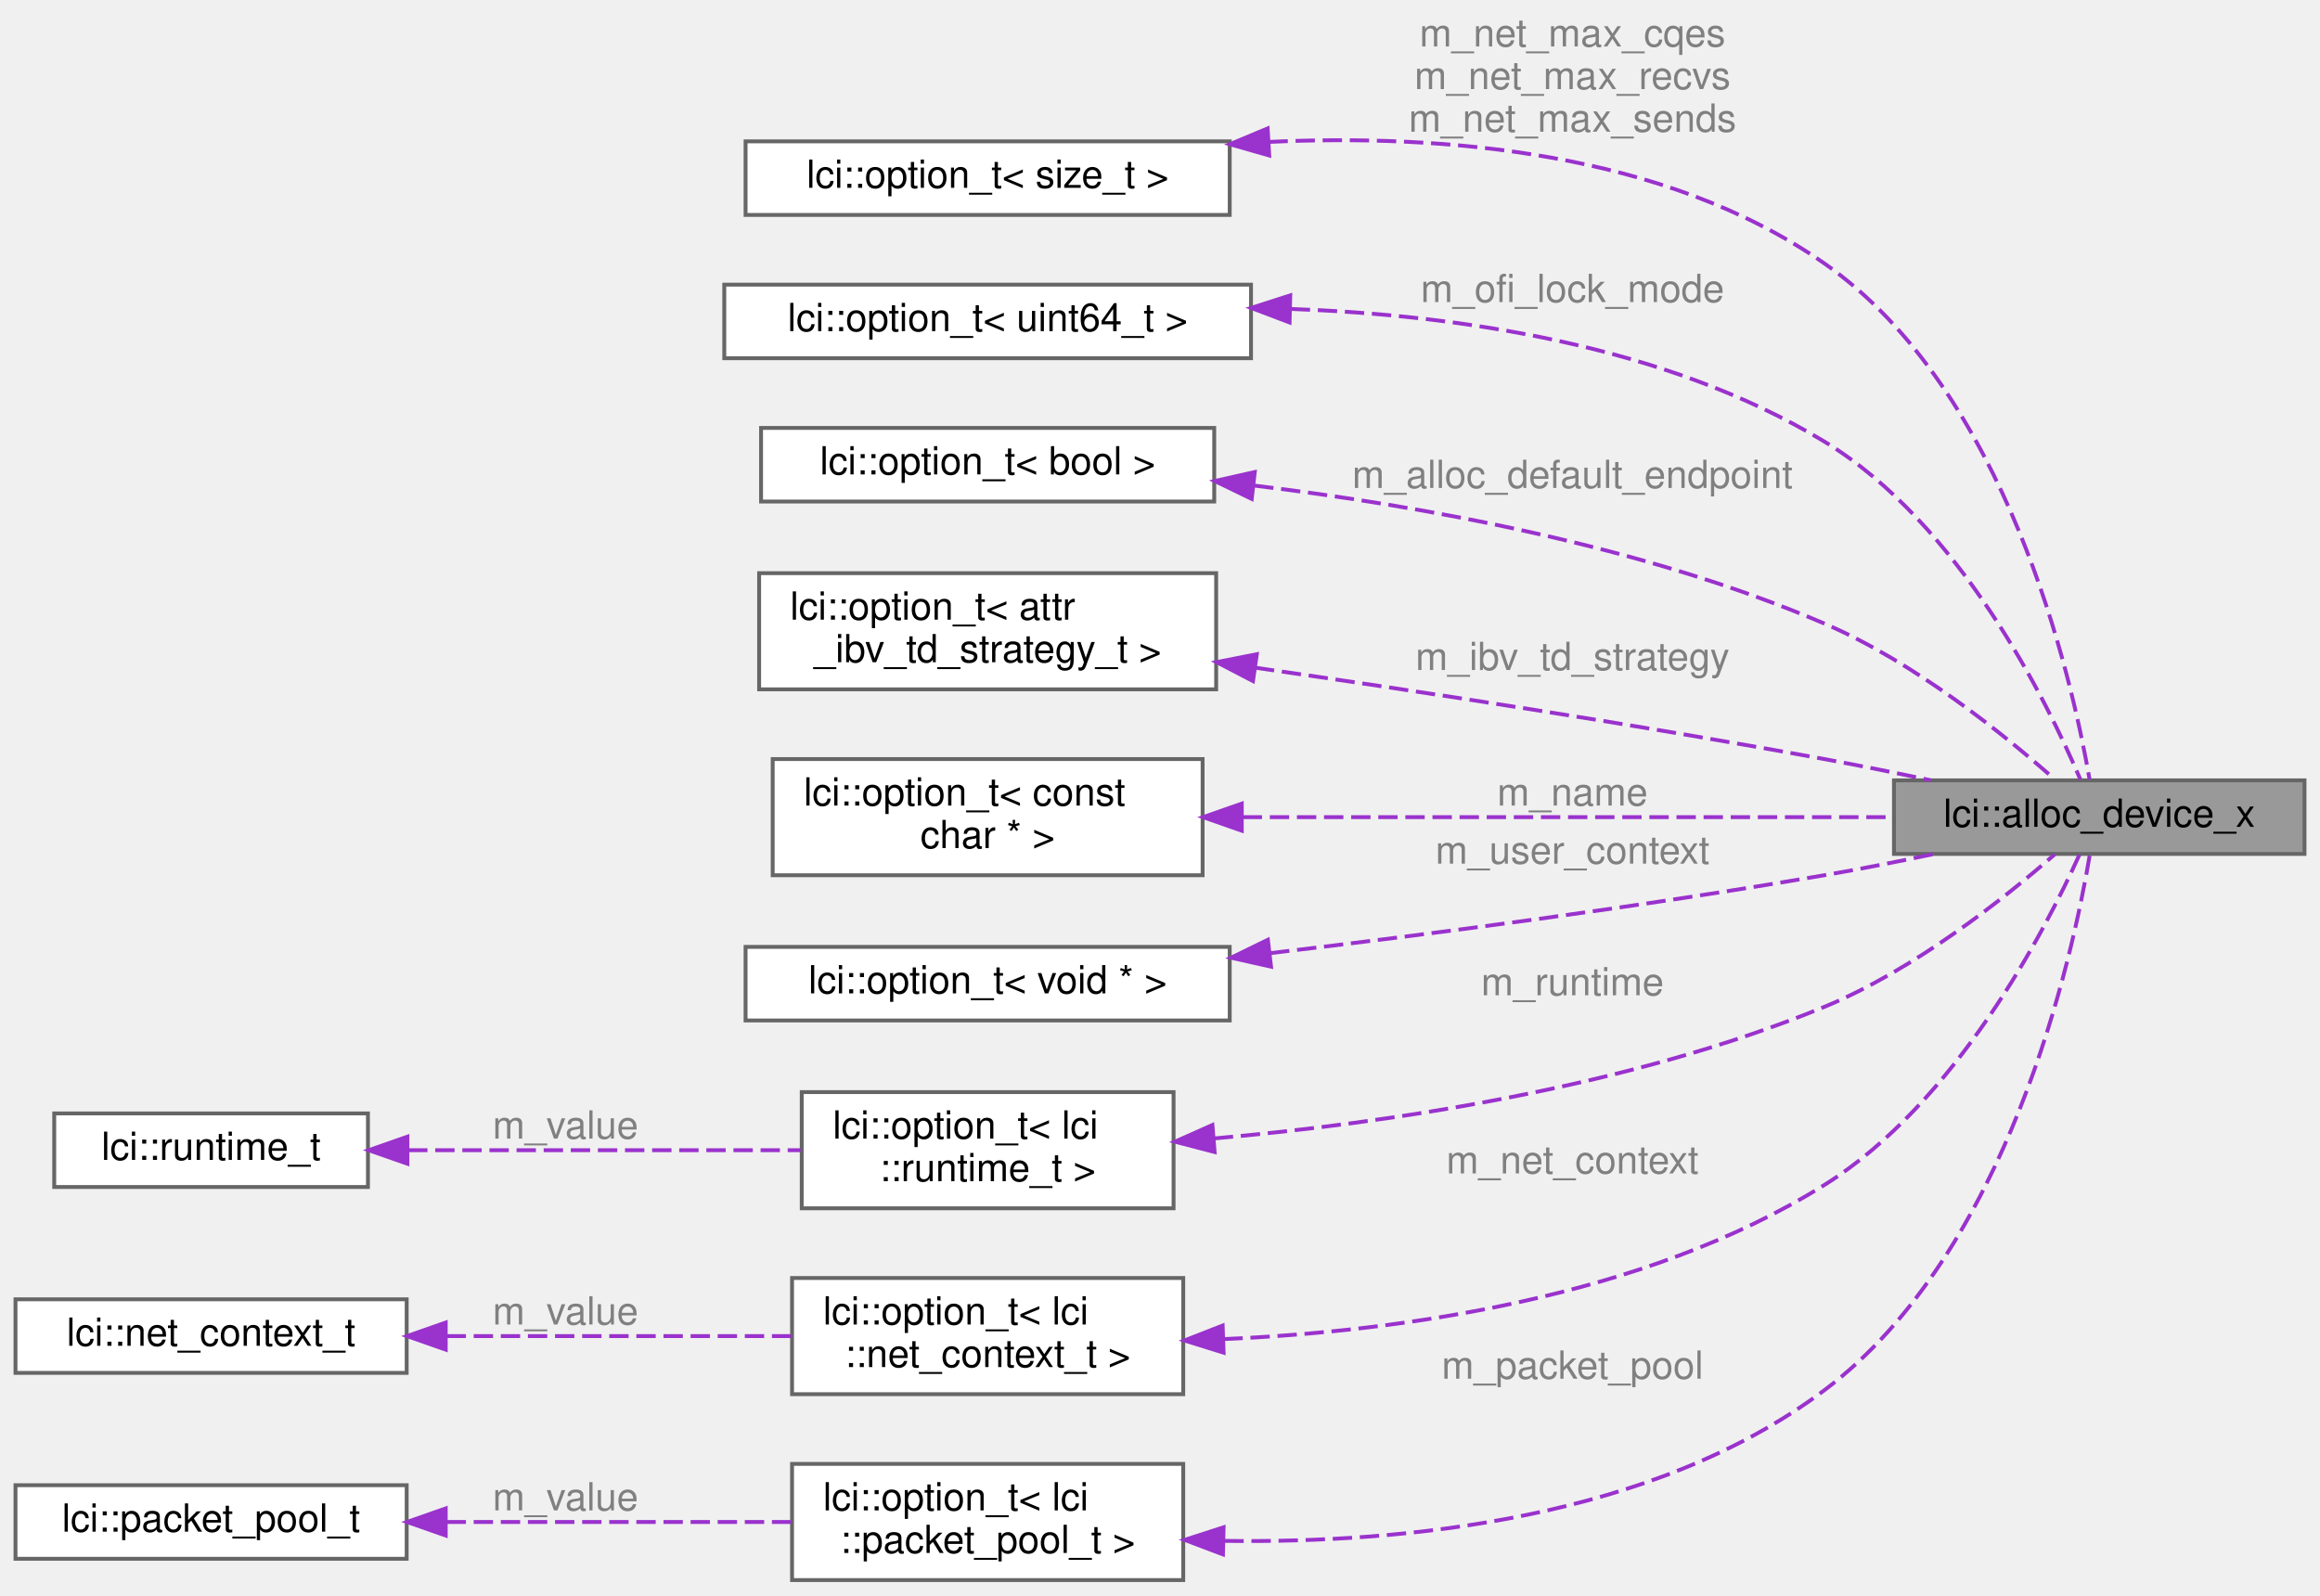
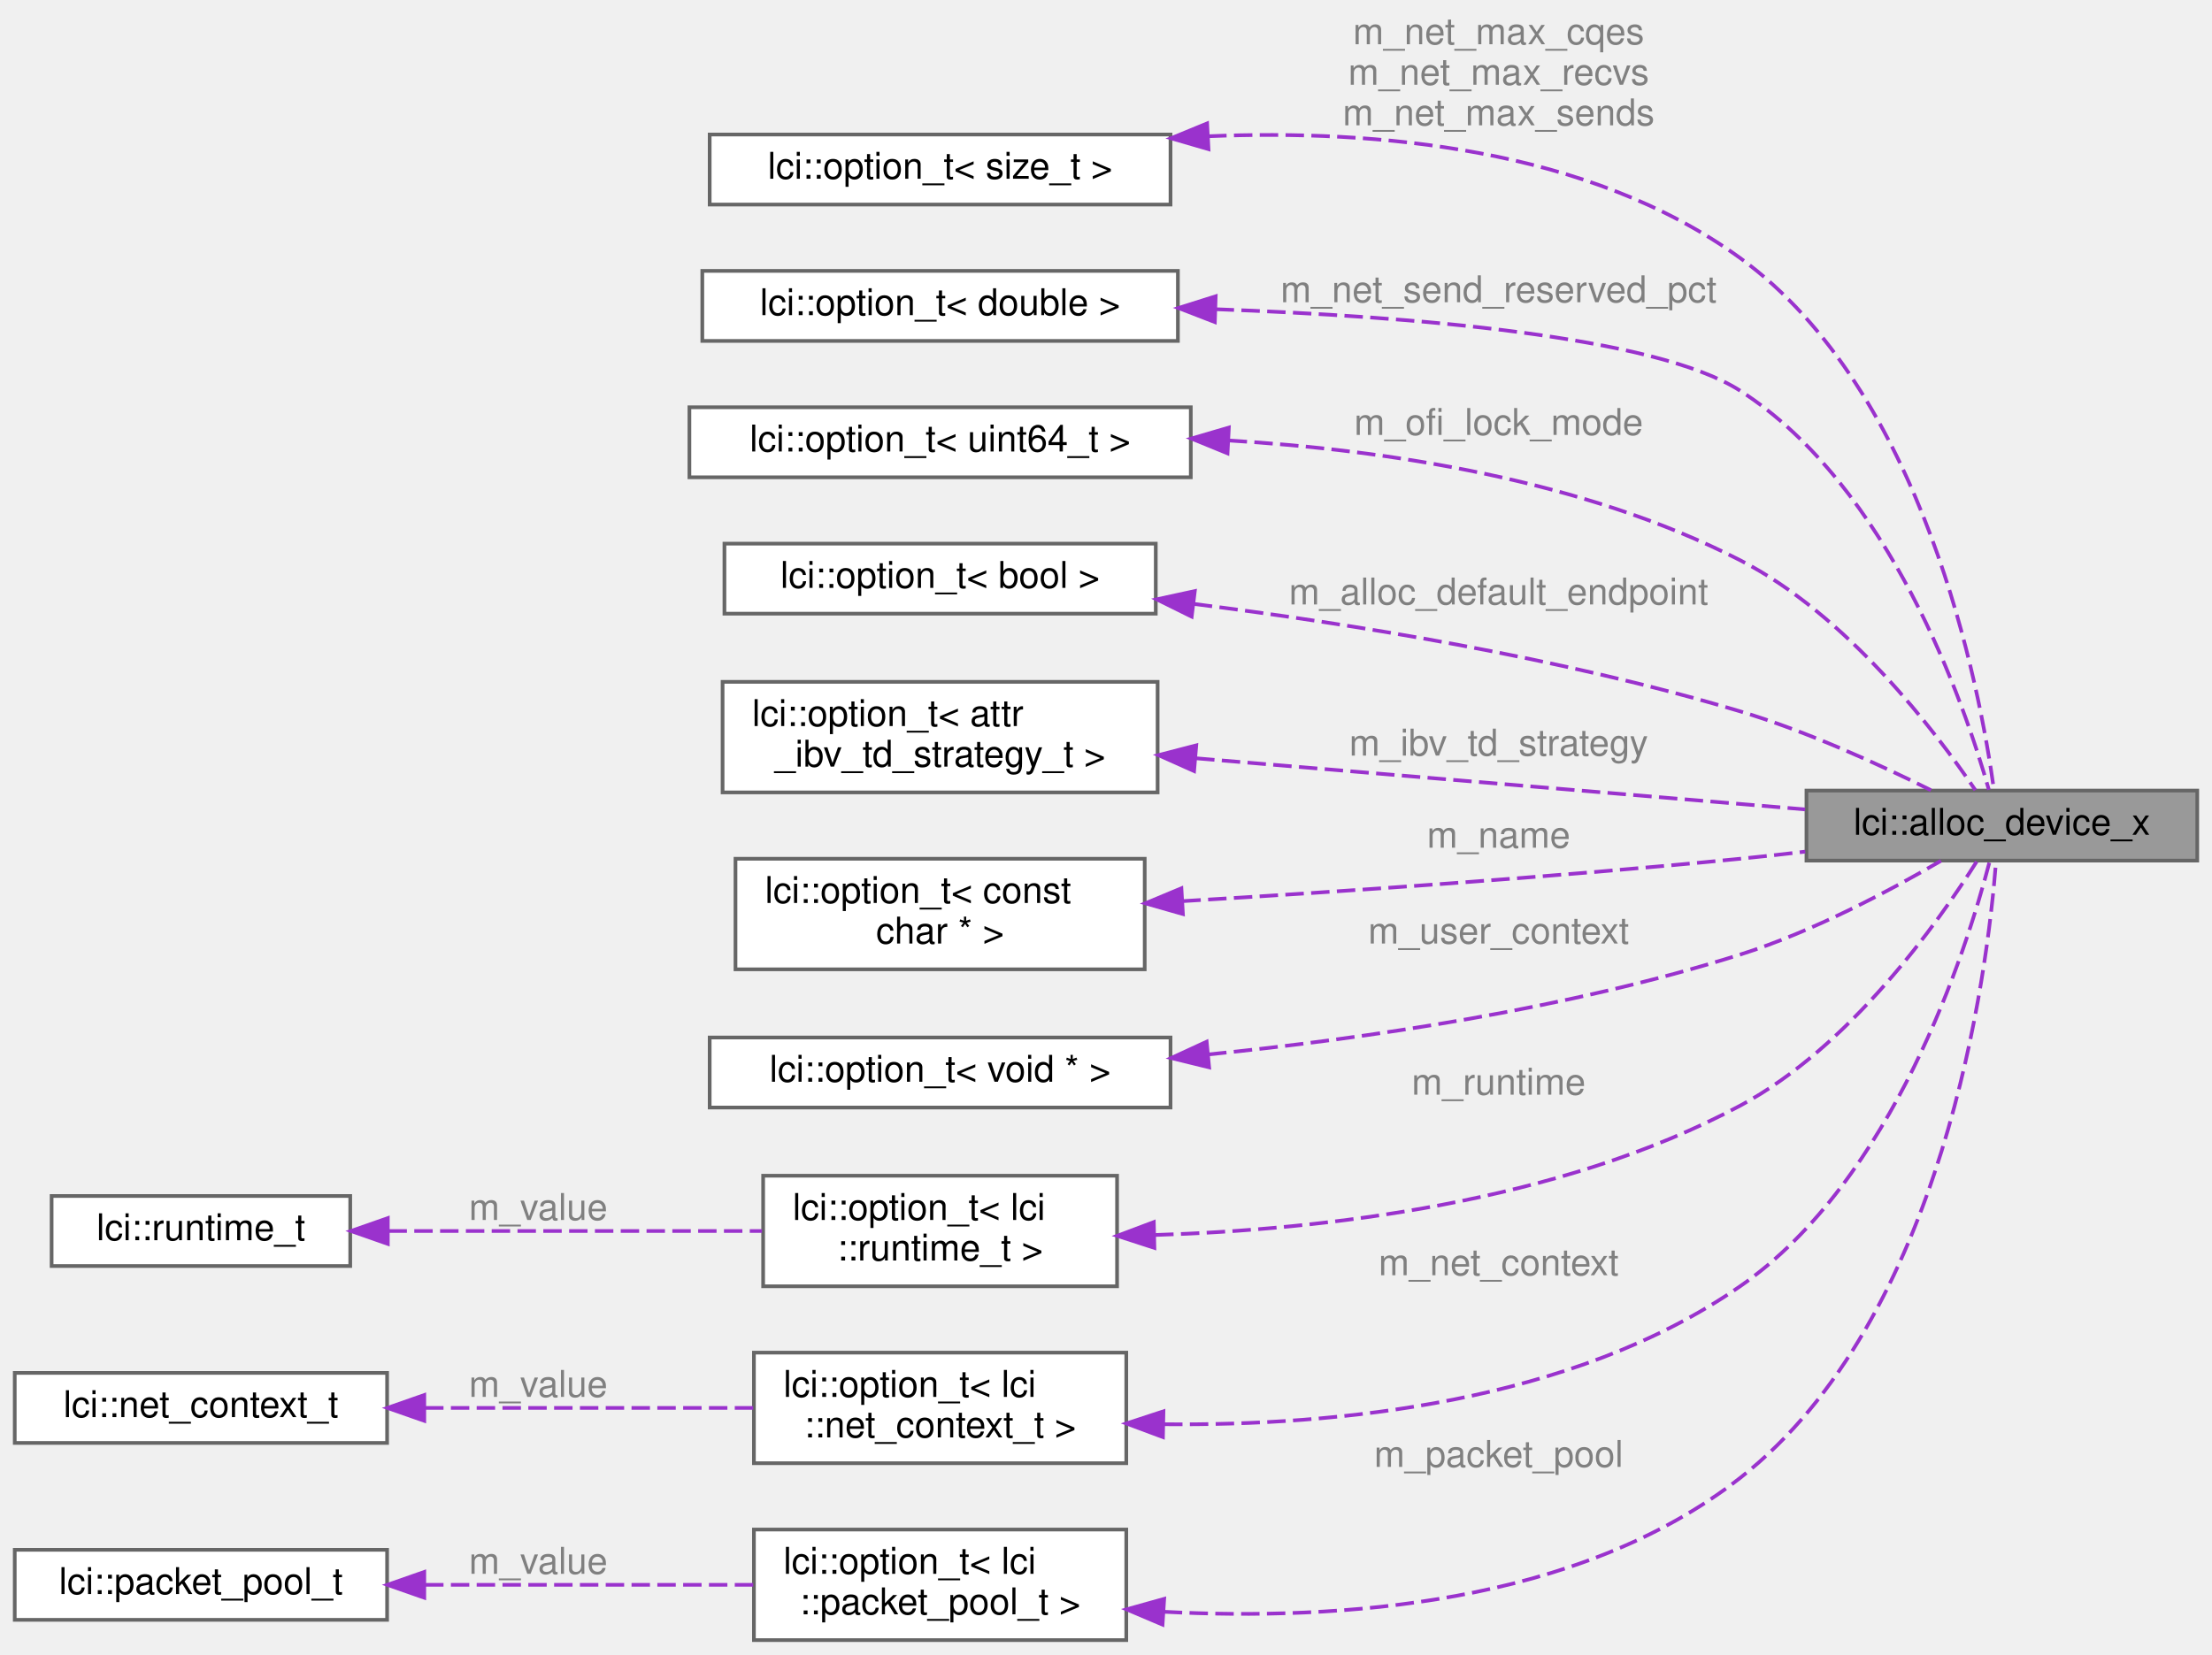
- <svg xmlns="http://www.w3.org/2000/svg" xmlns:xlink="http://www.w3.org/1999/xlink" width="599pt" height="412pt" viewBox="0.00 0.00 599.00 412.00">
-   <g id="graph0" class="graph" transform="scale(1 1) rotate(0) translate(4 408)">
+ <svg xmlns="http://www.w3.org/2000/svg" xmlns:xlink="http://www.w3.org/1999/xlink" width="600pt" height="449pt" viewBox="0.00 0.00 600.00 449.00">
+   <g id="graph0" class="graph" transform="scale(1 1) rotate(0) translate(4 445)">
    <g id="Node000001" class="node">
      <g id="a_Node000001">
        <a xlink:title="The actual implementation for alloc_device.">
-           <polygon fill="#999999" stroke="#666666" points="591,-206.5 485,-206.5 485,-187.5 591,-187.5 591,-206.5" />
-           <text text-anchor="middle" x="538" y="-194.5" font-family="Helvetica,sans-Serif" font-size="10.00">lci::alloc_device_x</text>
+           <polygon fill="#999999" stroke="#666666" points="592,-230.5 486,-230.5 486,-211.5 592,-211.5 592,-230.5" />
+           <text text-anchor="middle" x="539" y="-218.5" font-family="Helvetica,sans-Serif" font-size="10.00">lci::alloc_device_x</text>
        </a>
      </g>
    </g>
    <g id="Node000002" class="node">
      <g id="a_Node000002">
        <a xlink:href="../../db/d20/structlci_1_1option__t.html" target="_top" xlink:title=" ">
-           <polygon fill="white" stroke="#666666" points="313.5,-371.5 188.5,-371.5 188.5,-352.5 313.5,-352.5 313.5,-371.5" />
-           <text text-anchor="middle" x="251" y="-359.5" font-family="Helvetica,sans-Serif" font-size="10.00">lci::option_t&lt; size_t &gt;</text>
+           <polygon fill="white" stroke="#666666" points="313.5,-408.5 188.5,-408.5 188.5,-389.5 313.5,-389.5 313.5,-408.5" />
+           <text text-anchor="middle" x="251" y="-396.5" font-family="Helvetica,sans-Serif" font-size="10.00">lci::option_t&lt; size_t &gt;</text>
        </a>
      </g>
    </g>
    <g id="edge1_Node000001_Node000002" class="edge">
      <g id="a_edge1_Node000001_Node000002">
        <a xlink:title=" ">
-           <path fill="none" stroke="#9a32cd" stroke-dasharray="5,2" d="M323.5,-371.35C368.49,-373.46 425.65,-368.83 467,-340 514.17,-307.12 530.9,-233.27 535.51,-206.73" />
-           <polygon fill="#9a32cd" stroke="#9a32cd" points="323.7,-367.85 313.52,-370.76 323.29,-374.84 323.7,-367.85" />
-         </a>
-       </g>
-       <text text-anchor="middle" x="402" y="-396" font-family="Helvetica,sans-Serif" font-size="10.00" fill="grey"> m_net_max_cqes</text>
-       <text text-anchor="middle" x="402" y="-385" font-family="Helvetica,sans-Serif" font-size="10.00" fill="grey">m_net_max_recvs</text>
-       <text text-anchor="middle" x="402" y="-374" font-family="Helvetica,sans-Serif" font-size="10.00" fill="grey">m_net_max_sends</text>
+           <path fill="none" stroke="#9a32cd" stroke-dasharray="5,2" d="M323.71,-408.03C369.12,-409.93 426.82,-404.86 468,-375 517.93,-338.79 533.05,-258.36 536.87,-230.62" />
+           <polygon fill="#9a32cd" stroke="#9a32cd" points="323.8,-404.53 313.63,-407.49 323.43,-411.52 323.8,-404.53" />
+         </a>
+       </g>
+       <text text-anchor="middle" x="402.5" y="-433" font-family="Helvetica,sans-Serif" font-size="10.00" fill="grey"> m_net_max_cqes</text>
+       <text text-anchor="middle" x="402.5" y="-422" font-family="Helvetica,sans-Serif" font-size="10.00" fill="grey">m_net_max_recvs</text>
+       <text text-anchor="middle" x="402.5" y="-411" font-family="Helvetica,sans-Serif" font-size="10.00" fill="grey">m_net_max_sends</text>
    </g>
    <g id="Node000003" class="node">
      <g id="a_Node000003">
        <a xlink:href="../../db/d20/structlci_1_1option__t.html" target="_top" xlink:title=" ">
+           <polygon fill="white" stroke="#666666" points="315.5,-371.5 186.5,-371.5 186.5,-352.5 315.5,-352.5 315.5,-371.5" />
+           <text text-anchor="middle" x="251" y="-359.5" font-family="Helvetica,sans-Serif" font-size="10.00">lci::option_t&lt; double &gt;</text>
+         </a>
+       </g>
+     </g>
+     <g id="edge2_Node000001_Node000003" class="edge">
+       <g id="a_edge2_Node000001_Node000003">
+         <a xlink:title=" ">
+           <path fill="none" stroke="#9a32cd" stroke-dasharray="5,2" d="M325.73,-361.1C378.83,-359.18 445.01,-353.76 468,-339 508.69,-312.88 528.86,-253.99 535.47,-230.72" />
+           <polygon fill="#9a32cd" stroke="#9a32cd" points="325.52,-357.61 315.64,-361.43 325.75,-364.61 325.52,-357.61" />
+         </a>
+       </g>
+       <text text-anchor="middle" x="402.5" y="-363" font-family="Helvetica,sans-Serif" font-size="10.00" fill="grey"> m_net_send_reserved_pct</text>
+     </g>
+     <g id="Node000004" class="node">
+       <g id="a_Node000004">
+         <a xlink:href="../../db/d20/structlci_1_1option__t.html" target="_top" xlink:title=" ">
          <polygon fill="white" stroke="#666666" points="319,-334.5 183,-334.5 183,-315.5 319,-315.5 319,-334.5" />
          <text text-anchor="middle" x="251" y="-322.5" font-family="Helvetica,sans-Serif" font-size="10.00">lci::option_t&lt; uint64_t &gt;</text>
        </a>
      </g>
    </g>
-     <g id="edge2_Node000001_Node000003" class="edge">
-       <g id="a_edge2_Node000001_Node000003">
-         <a xlink:title=" ">
-           <path fill="none" stroke="#9a32cd" stroke-dasharray="5,2" d="M329.25,-328.23C372.55,-326.67 425.93,-318.86 467,-294 502,-272.81 524.58,-226.79 533.14,-206.71" />
-           <polygon fill="#9a32cd" stroke="#9a32cd" points="328.95,-324.73 319.04,-328.49 329.13,-331.73 328.95,-324.73" />
-         </a>
-       </g>
-       <text text-anchor="middle" x="402" y="-330" font-family="Helvetica,sans-Serif" font-size="10.00" fill="grey"> m_ofi_lock_mode</text>
-     </g>
-     <g id="Node000004" class="node">
-       <g id="a_Node000004">
+     <g id="edge3_Node000001_Node000004" class="edge">
+       <g id="a_edge3_Node000001_Node000004">
+         <a xlink:title=" ">
+           <path fill="none" stroke="#9a32cd" stroke-dasharray="5,2" d="M329.26,-325.49C372.18,-322.91 425.36,-314.84 468,-293 497.02,-278.14 520.99,-246.57 531.81,-230.63" />
+           <polygon fill="#9a32cd" stroke="#9a32cd" points="328.96,-322 319.15,-326.01 329.32,-328.99 328.96,-322" />
+         </a>
+       </g>
+       <text text-anchor="middle" x="402.5" y="-327" font-family="Helvetica,sans-Serif" font-size="10.00" fill="grey"> m_ofi_lock_mode</text>
+     </g>
+     <g id="Node000005" class="node">
+       <g id="a_Node000005">
        <a xlink:href="../../db/d20/structlci_1_1option__t.html" target="_top" xlink:title=" ">
          <polygon fill="white" stroke="#666666" points="309.5,-297.5 192.5,-297.5 192.5,-278.5 309.5,-278.5 309.5,-297.5" />
          <text text-anchor="middle" x="251" y="-285.5" font-family="Helvetica,sans-Serif" font-size="10.00">lci::option_t&lt; bool &gt;</text>
        </a>
      </g>
    </g>
-     <g id="edge3_Node000001_Node000004" class="edge">
-       <g id="a_edge3_Node000001_Node000004">
-         <a xlink:title=" ">
-           <path fill="none" stroke="#9a32cd" stroke-dasharray="5,2" d="M319.82,-282.62C363.27,-277.36 420.1,-267.07 467,-247 490.34,-237.01 513.55,-218.24 526.51,-206.76" />
-           <polygon fill="#9a32cd" stroke="#9a32cd" points="319.18,-279.17 309.64,-283.79 319.97,-286.12 319.18,-279.17" />
-         </a>
-       </g>
-       <text text-anchor="middle" x="402" y="-282" font-family="Helvetica,sans-Serif" font-size="10.00" fill="grey"> m_alloc_default_endpoint</text>
-     </g>
-     <g id="Node000005" class="node">
-       <g id="a_Node000005">
+     <g id="edge4_Node000001_Node000005" class="edge">
+       <g id="a_edge4_Node000001_Node000005">
+         <a xlink:title=" ">
+           <path fill="none" stroke="#9a32cd" stroke-dasharray="5,2" d="M319.83,-281.14C362.89,-275.7 419.45,-266.54 468,-252 486.21,-246.55 505.92,-237.51 519.77,-230.6" />
+           <polygon fill="#9a32cd" stroke="#9a32cd" points="319.24,-277.69 309.74,-282.38 320.09,-284.63 319.24,-277.69" />
+         </a>
+       </g>
+       <text text-anchor="middle" x="402.5" y="-281" font-family="Helvetica,sans-Serif" font-size="10.00" fill="grey"> m_alloc_default_endpoint</text>
+     </g>
+     <g id="Node000006" class="node">
+       <g id="a_Node000006">
        <a xlink:href="../../db/d20/structlci_1_1option__t.html" target="_top" xlink:title=" ">
          <polygon fill="white" stroke="#666666" points="310,-260 192,-260 192,-230 310,-230 310,-260" />
          <text text-anchor="start" x="200" y="-248" font-family="Helvetica,sans-Serif" font-size="10.00">lci::option_t&lt; attr</text>
          <text text-anchor="middle" x="251" y="-237" font-family="Helvetica,sans-Serif" font-size="10.00">_ibv_td_strategy_t &gt;</text>
        </a>
      </g>
    </g>
-     <g id="edge4_Node000001_Node000005" class="edge">
-       <g id="a_edge4_Node000001_Node000005">
-         <a xlink:title=" ">
-           <path fill="none" stroke="#9a32cd" stroke-dasharray="5,2" d="M320.03,-235.6C362.41,-229.49 418,-221 467,-212 475.92,-210.36 485.45,-208.44 494.51,-206.52" />
-           <polygon fill="#9a32cd" stroke="#9a32cd" points="319.5,-232.14 310.1,-237.03 320.5,-239.07 319.5,-232.14" />
-         </a>
-       </g>
-       <text text-anchor="middle" x="402" y="-235" font-family="Helvetica,sans-Serif" font-size="10.00" fill="grey"> m_ibv_td_strategy</text>
-     </g>
-     <g id="Node000006" class="node">
-       <g id="a_Node000006">
+     <g id="edge5_Node000001_Node000006" class="edge">
+       <g id="a_edge5_Node000001_Node000006">
+         <a xlink:title=" ">
+           <path fill="none" stroke="#9a32cd" stroke-dasharray="5,2" d="M320.44,-239.26C371.15,-235 439.23,-229.29 485.63,-225.39" />
+           <polygon fill="#9a32cd" stroke="#9a32cd" points="319.89,-235.79 310.22,-240.11 320.48,-242.77 319.89,-235.79" />
+         </a>
+       </g>
+       <text text-anchor="middle" x="402.5" y="-240" font-family="Helvetica,sans-Serif" font-size="10.00" fill="grey"> m_ibv_td_strategy</text>
+     </g>
+     <g id="Node000007" class="node">
+       <g id="a_Node000007">
        <a xlink:href="../../db/d20/structlci_1_1option__t.html" target="_top" xlink:title=" ">
          <polygon fill="white" stroke="#666666" points="306.5,-212 195.5,-212 195.5,-182 306.5,-182 306.5,-212" />
          <text text-anchor="start" x="203.5" y="-200" font-family="Helvetica,sans-Serif" font-size="10.00">lci::option_t&lt; const</text>
          <text text-anchor="middle" x="251" y="-189" font-family="Helvetica,sans-Serif" font-size="10.00"> char * &gt;</text>
        </a>
      </g>
    </g>
-     <g id="edge5_Node000001_Node000006" class="edge">
-       <g id="a_edge5_Node000001_Node000006">
-         <a xlink:title=" ">
-           <path fill="none" stroke="#9a32cd" stroke-dasharray="5,2" d="M316.85,-197C367.76,-197 437.69,-197 484.97,-197" />
-           <polygon fill="#9a32cd" stroke="#9a32cd" points="316.61,-193.5 306.61,-197 316.61,-200.5 316.61,-193.5" />
-         </a>
-       </g>
-       <text text-anchor="middle" x="402" y="-200" font-family="Helvetica,sans-Serif" font-size="10.00" fill="grey"> m_name</text>
-     </g>
-     <g id="Node000007" class="node">
-       <g id="a_Node000007">
+     <g id="edge6_Node000001_Node000007" class="edge">
+       <g id="a_edge6_Node000001_Node000007">
+         <a xlink:title=" ">
+           <path fill="none" stroke="#9a32cd" stroke-dasharray="5,2" d="M316.71,-200.5C359.66,-203.07 417.27,-206.98 468,-212 473.73,-212.57 479.72,-213.23 485.67,-213.93" />
+           <polygon fill="#9a32cd" stroke="#9a32cd" points="316.86,-197 306.67,-199.91 316.45,-203.99 316.86,-197" />
+         </a>
+       </g>
+       <text text-anchor="middle" x="402.5" y="-215" font-family="Helvetica,sans-Serif" font-size="10.00" fill="grey"> m_name</text>
+     </g>
+     <g id="Node000008" class="node">
+       <g id="a_Node000008">
        <a xlink:href="../../db/d20/structlci_1_1option__t.html" target="_top" xlink:title=" ">
          <polygon fill="white" stroke="#666666" points="313.5,-163.5 188.5,-163.5 188.5,-144.5 313.5,-144.5 313.5,-163.5" />
          <text text-anchor="middle" x="251" y="-151.5" font-family="Helvetica,sans-Serif" font-size="10.00">lci::option_t&lt; void * &gt;</text>
        </a>
      </g>
    </g>
-     <g id="edge6_Node000001_Node000007" class="edge">
-       <g id="a_edge6_Node000001_Node000007">
-         <a xlink:title=" ">
-           <path fill="none" stroke="#9a32cd" stroke-dasharray="5,2" d="M323.94,-161.88C365.81,-166.84 419.53,-173.84 467,-182 476.19,-183.58 486,-185.52 495.28,-187.48" />
-           <polygon fill="#9a32cd" stroke="#9a32cd" points="324.17,-158.39 313.83,-160.7 323.35,-165.34 324.17,-158.39" />
-         </a>
-       </g>
-       <text text-anchor="middle" x="402" y="-185" font-family="Helvetica,sans-Serif" font-size="10.00" fill="grey"> m_user_context</text>
-     </g>
-     <g id="Node000008" class="node">
-       <g id="a_Node000008">
+     <g id="edge7_Node000001_Node000008" class="edge">
+       <g id="a_edge7_Node000001_Node000008">
+         <a xlink:title=" ">
+           <path fill="none" stroke="#9a32cd" stroke-dasharray="5,2" d="M323.7,-158.9C366.36,-163.21 421.14,-171.23 468,-186 487.7,-192.21 508.68,-203.38 522.48,-211.44" />
+           <polygon fill="#9a32cd" stroke="#9a32cd" points="323.97,-155.41 313.68,-157.93 323.3,-162.37 323.97,-155.41" />
+         </a>
+       </g>
+       <text text-anchor="middle" x="402.5" y="-189" font-family="Helvetica,sans-Serif" font-size="10.00" fill="grey"> m_user_context</text>
+     </g>
+     <g id="Node000009" class="node">
+       <g id="a_Node000009">
        <a xlink:href="../../db/d20/structlci_1_1option__t.html" target="_top" xlink:title=" ">
          <polygon fill="white" stroke="#666666" points="299,-126 203,-126 203,-96 299,-96 299,-126" />
          <text text-anchor="start" x="211" y="-114" font-family="Helvetica,sans-Serif" font-size="10.00">lci::option_t&lt; lci</text>
          <text text-anchor="middle" x="251" y="-103" font-family="Helvetica,sans-Serif" font-size="10.00">::runtime_t &gt;</text>
        </a>
      </g>
    </g>
-     <g id="edge7_Node000001_Node000008" class="edge">
-       <g id="a_edge7_Node000001_Node000008">
-         <a xlink:title=" ">
-           <path fill="none" stroke="#9a32cd" stroke-dasharray="5,2" d="M309.39,-114.03C353.82,-117.97 416.15,-127.06 467,-148 490.32,-157.6 513.54,-176.06 526.5,-187.38" />
-           <polygon fill="#9a32cd" stroke="#9a32cd" points="309.6,-110.53 299.35,-113.2 309.03,-117.51 309.6,-110.53" />
-         </a>
-       </g>
-       <text text-anchor="middle" x="402" y="-151" font-family="Helvetica,sans-Serif" font-size="10.00" fill="grey"> m_runtime</text>
-     </g>
-     <g id="Node000009" class="node">
-       <g id="a_Node000009">
+     <g id="edge8_Node000001_Node000009" class="edge">
+       <g id="a_edge8_Node000001_Node000009">
+         <a xlink:title=" ">
+           <path fill="none" stroke="#9a32cd" stroke-dasharray="5,2" d="M309.33,-109.92C354.84,-111.37 418.78,-118.67 468,-145 497.89,-160.99 521.8,-194.8 532.27,-211.39" />
+           <polygon fill="#9a32cd" stroke="#9a32cd" points="309.12,-106.42 299.04,-109.69 308.96,-113.42 309.12,-106.42" />
+         </a>
+       </g>
+       <text text-anchor="middle" x="402.5" y="-148" font-family="Helvetica,sans-Serif" font-size="10.00" fill="grey"> m_runtime</text>
+     </g>
+     <g id="Node000010" class="node">
+       <g id="a_Node000010">
        <a xlink:href="../../dc/d5c/classlci_1_1runtime__t.html" target="_top" xlink:title="The actual implementation for RESOURCE runtime.">
          <polygon fill="white" stroke="#666666" points="91,-120.5 10,-120.5 10,-101.5 91,-101.5 91,-120.5" />
          <text text-anchor="middle" x="50.5" y="-108.5" font-family="Helvetica,sans-Serif" font-size="10.00">lci::runtime_t</text>
        </a>
      </g>
    </g>
-     <g id="edge8_Node000008_Node000009" class="edge">
-       <g id="a_edge8_Node000008_Node000009">
+     <g id="edge9_Node000009_Node000010" class="edge">
+       <g id="a_edge9_Node000009_Node000010">
        <a xlink:title=" ">
          <path fill="none" stroke="#9a32cd" stroke-dasharray="5,2" d="M101.37,-111C132.42,-111 172.13,-111 202.69,-111" />
          <polygon fill="#9a32cd" stroke="#9a32cd" points="101.19,-107.5 91.19,-111 101.19,-114.5 101.19,-107.5" />
        </a>
      </g>
      <text text-anchor="middle" x="142" y="-114" font-family="Helvetica,sans-Serif" font-size="10.00" fill="grey"> m_value</text>
    </g>
-     <g id="Node000010" class="node">
-       <g id="a_Node000010">
+     <g id="Node000011" class="node">
+       <g id="a_Node000011">
        <a xlink:href="../../db/d20/structlci_1_1option__t.html" target="_top" xlink:title=" ">
          <polygon fill="white" stroke="#666666" points="301.5,-78 200.5,-78 200.5,-48 301.5,-48 301.5,-78" />
          <text text-anchor="start" x="208.5" y="-66" font-family="Helvetica,sans-Serif" font-size="10.00">lci::option_t&lt; lci</text>
          <text text-anchor="middle" x="251" y="-55" font-family="Helvetica,sans-Serif" font-size="10.00">::net_context_t &gt;</text>
        </a>
      </g>
    </g>
-     <g id="edge9_Node000001_Node000010" class="edge">
-       <g id="a_edge9_Node000001_Node000010">
-         <a xlink:title=" ">
-           <path fill="none" stroke="#9a32cd" stroke-dasharray="5,2" d="M311.86,-62.22C357.52,-64.24 420.32,-72.89 467,-102 501.07,-123.25 524,-167.65 532.88,-187.29" />
-           <polygon fill="#9a32cd" stroke="#9a32cd" points="311.92,-58.72 301.8,-61.87 311.67,-65.72 311.92,-58.72" />
-         </a>
-       </g>
-       <text text-anchor="middle" x="402" y="-105" font-family="Helvetica,sans-Serif" font-size="10.00" fill="grey"> m_net_context</text>
-     </g>
-     <g id="Node000011" class="node">
-       <g id="a_Node000011">
+     <g id="edge10_Node000001_Node000011" class="edge">
+       <g id="a_edge10_Node000001_Node000011">
+         <a xlink:title=" ">
+           <path fill="none" stroke="#9a32cd" stroke-dasharray="5,2" d="M311.75,-58.57C358.25,-58.12 422.34,-64.36 468,-96 509.71,-124.9 529.39,-187.12 535.67,-211.2" />
+           <polygon fill="#9a32cd" stroke="#9a32cd" points="311.44,-55.08 301.51,-58.78 311.58,-62.08 311.44,-55.08" />
+         </a>
+       </g>
+       <text text-anchor="middle" x="402.5" y="-99" font-family="Helvetica,sans-Serif" font-size="10.00" fill="grey"> m_net_context</text>
+     </g>
+     <g id="Node000012" class="node">
+       <g id="a_Node000012">
        <a xlink:href="../../dc/d98/classlci_1_1net__context__t.html" target="_top" xlink:title="The actual implementation for RESOURCE net_context.">
          <polygon fill="white" stroke="#666666" points="101,-72.5 0,-72.5 0,-53.5 101,-53.5 101,-72.5" />
          <text text-anchor="middle" x="50.5" y="-60.5" font-family="Helvetica,sans-Serif" font-size="10.00">lci::net_context_t</text>
        </a>
      </g>
    </g>
-     <g id="edge10_Node000010_Node000011" class="edge">
-       <g id="a_edge10_Node000010_Node000011">
+     <g id="edge11_Node000011_Node000012" class="edge">
+       <g id="a_edge11_Node000011_Node000012">
        <a xlink:title=" ">
          <path fill="none" stroke="#9a32cd" stroke-dasharray="5,2" d="M111.3,-63C139.75,-63 173.36,-63 200.37,-63" />
          <polygon fill="#9a32cd" stroke="#9a32cd" points="111.08,-59.5 101.08,-63 111.08,-66.5 111.08,-59.5" />
        </a>
      </g>
      <text text-anchor="middle" x="142" y="-66" font-family="Helvetica,sans-Serif" font-size="10.00" fill="grey"> m_value</text>
    </g>
-     <g id="Node000012" class="node">
-       <g id="a_Node000012">
+     <g id="Node000013" class="node">
+       <g id="a_Node000013">
        <a xlink:href="../../db/d20/structlci_1_1option__t.html" target="_top" xlink:title=" ">
          <polygon fill="white" stroke="#666666" points="301.5,-30 200.5,-30 200.5,0 301.5,0 301.5,-30" />
          <text text-anchor="start" x="208.5" y="-18" font-family="Helvetica,sans-Serif" font-size="10.00">lci::option_t&lt; lci</text>
          <text text-anchor="middle" x="251" y="-7" font-family="Helvetica,sans-Serif" font-size="10.00">::packet_pool_t &gt;</text>
        </a>
      </g>
    </g>
-     <g id="edge11_Node000001_Node000012" class="edge">
-       <g id="a_edge11_Node000001_Node000012">
-         <a xlink:title=" ">
-           <path fill="none" stroke="#9a32cd" stroke-dasharray="5,2" d="M312.11,-10.12C358.75,-9.48 422.71,-15.82 467,-49 514.54,-84.62 531.11,-160.72 535.6,-187.47" />
-           <polygon fill="#9a32cd" stroke="#9a32cd" points="311.75,-6.63 301.84,-10.38 311.92,-13.63 311.75,-6.63" />
-         </a>
-       </g>
-       <text text-anchor="middle" x="402" y="-52" font-family="Helvetica,sans-Serif" font-size="10.00" fill="grey"> m_packet_pool</text>
-     </g>
-     <g id="Node000013" class="node">
-       <g id="a_Node000013">
+     <g id="edge12_Node000001_Node000013" class="edge">
+       <g id="a_edge12_Node000001_Node000013">
+         <a xlink:title=" ">
+           <path fill="none" stroke="#9a32cd" stroke-dasharray="5,2" d="M311.66,-7.69C358.89,-5.22 423.99,-9.58 468,-44 523.44,-87.37 535.08,-181.1 537.43,-211.37" />
+           <polygon fill="#9a32cd" stroke="#9a32cd" points="311.33,-4.2 301.57,-8.34 311.78,-11.19 311.33,-4.2" />
+         </a>
+       </g>
+       <text text-anchor="middle" x="402.5" y="-47" font-family="Helvetica,sans-Serif" font-size="10.00" fill="grey"> m_packet_pool</text>
+     </g>
+     <g id="Node000014" class="node">
+       <g id="a_Node000014">
        <a xlink:href="../../db/dec/classlci_1_1packet__pool__t.html" target="_top" xlink:title="The actual implementation for RESOURCE packet_pool.">
          <polygon fill="white" stroke="#666666" points="101,-24.5 0,-24.5 0,-5.5 101,-5.5 101,-24.5" />
          <text text-anchor="middle" x="50.5" y="-12.5" font-family="Helvetica,sans-Serif" font-size="10.00">lci::packet_pool_t</text>
        </a>
      </g>
    </g>
-     <g id="edge12_Node000012_Node000013" class="edge">
-       <g id="a_edge12_Node000012_Node000013">
+     <g id="edge13_Node000013_Node000014" class="edge">
+       <g id="a_edge13_Node000013_Node000014">
        <a xlink:title=" ">
          <path fill="none" stroke="#9a32cd" stroke-dasharray="5,2" d="M111.3,-15C139.75,-15 173.36,-15 200.37,-15" />
          <polygon fill="#9a32cd" stroke="#9a32cd" points="111.08,-11.5 101.08,-15 111.08,-18.5 111.08,-11.5" />
        </a>
      </g>
      <text text-anchor="middle" x="142" y="-18" font-family="Helvetica,sans-Serif" font-size="10.00" fill="grey"> m_value</text>
    </g>
  </g>
</svg>
